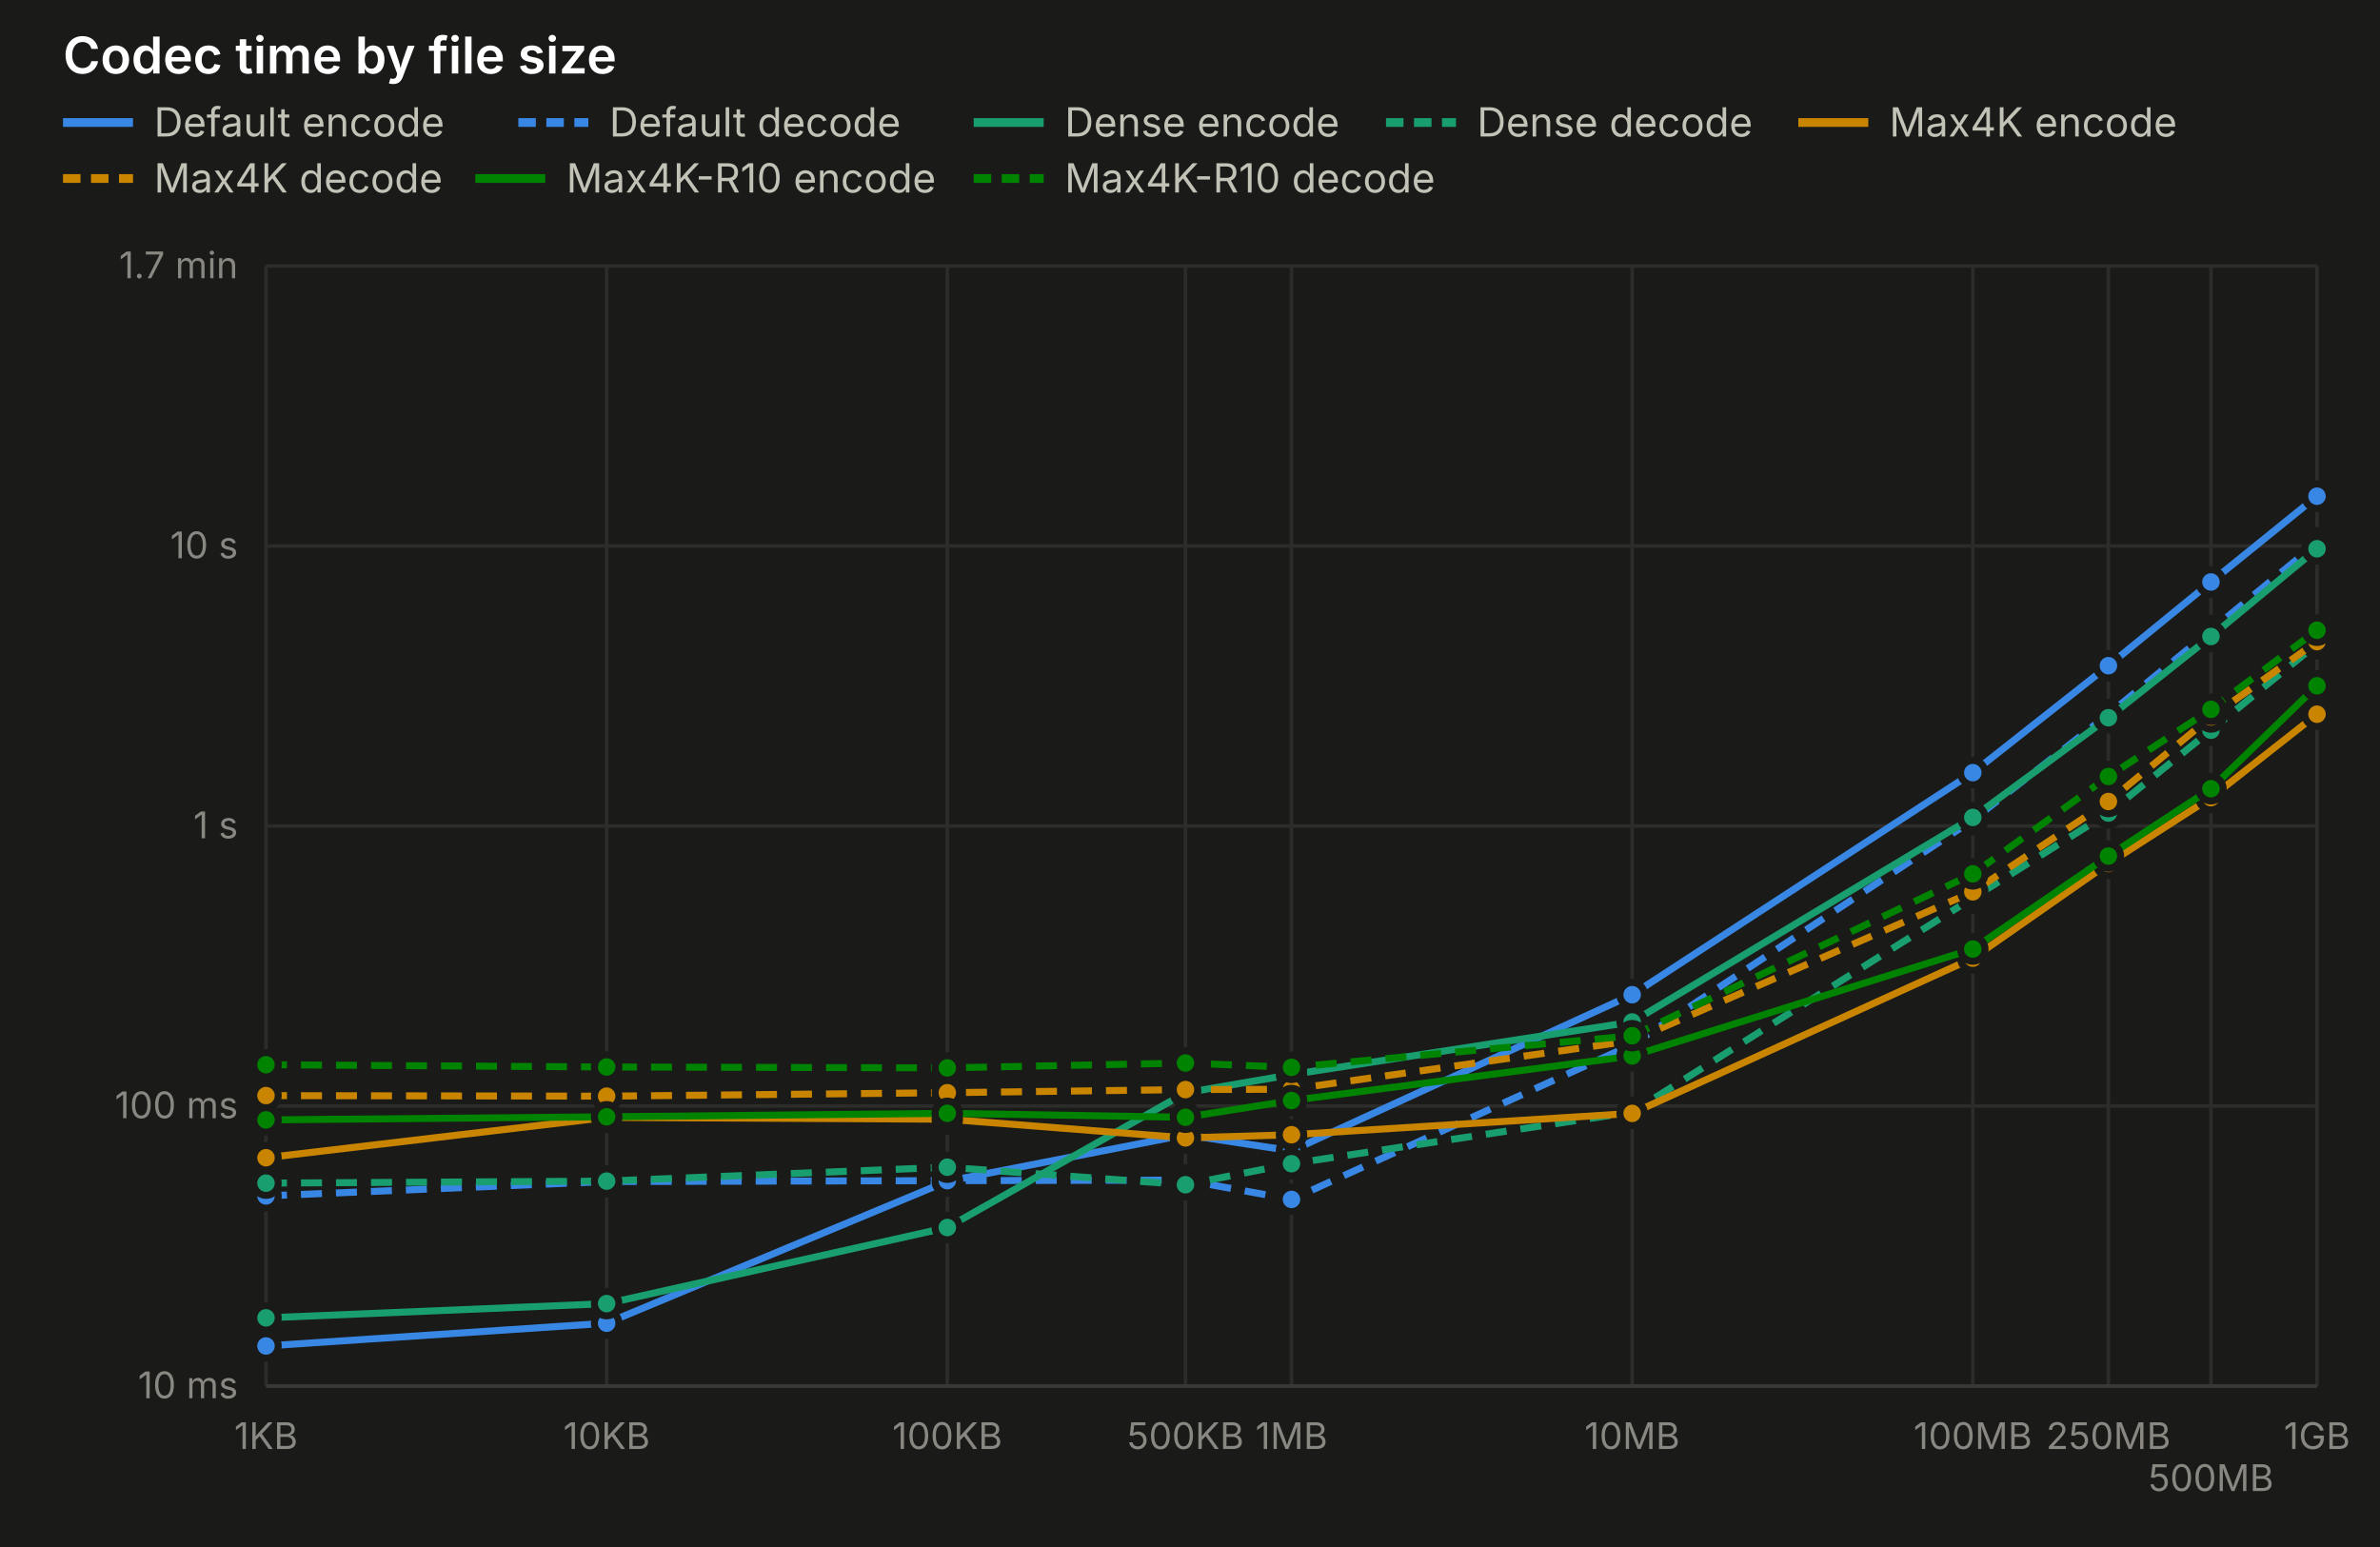
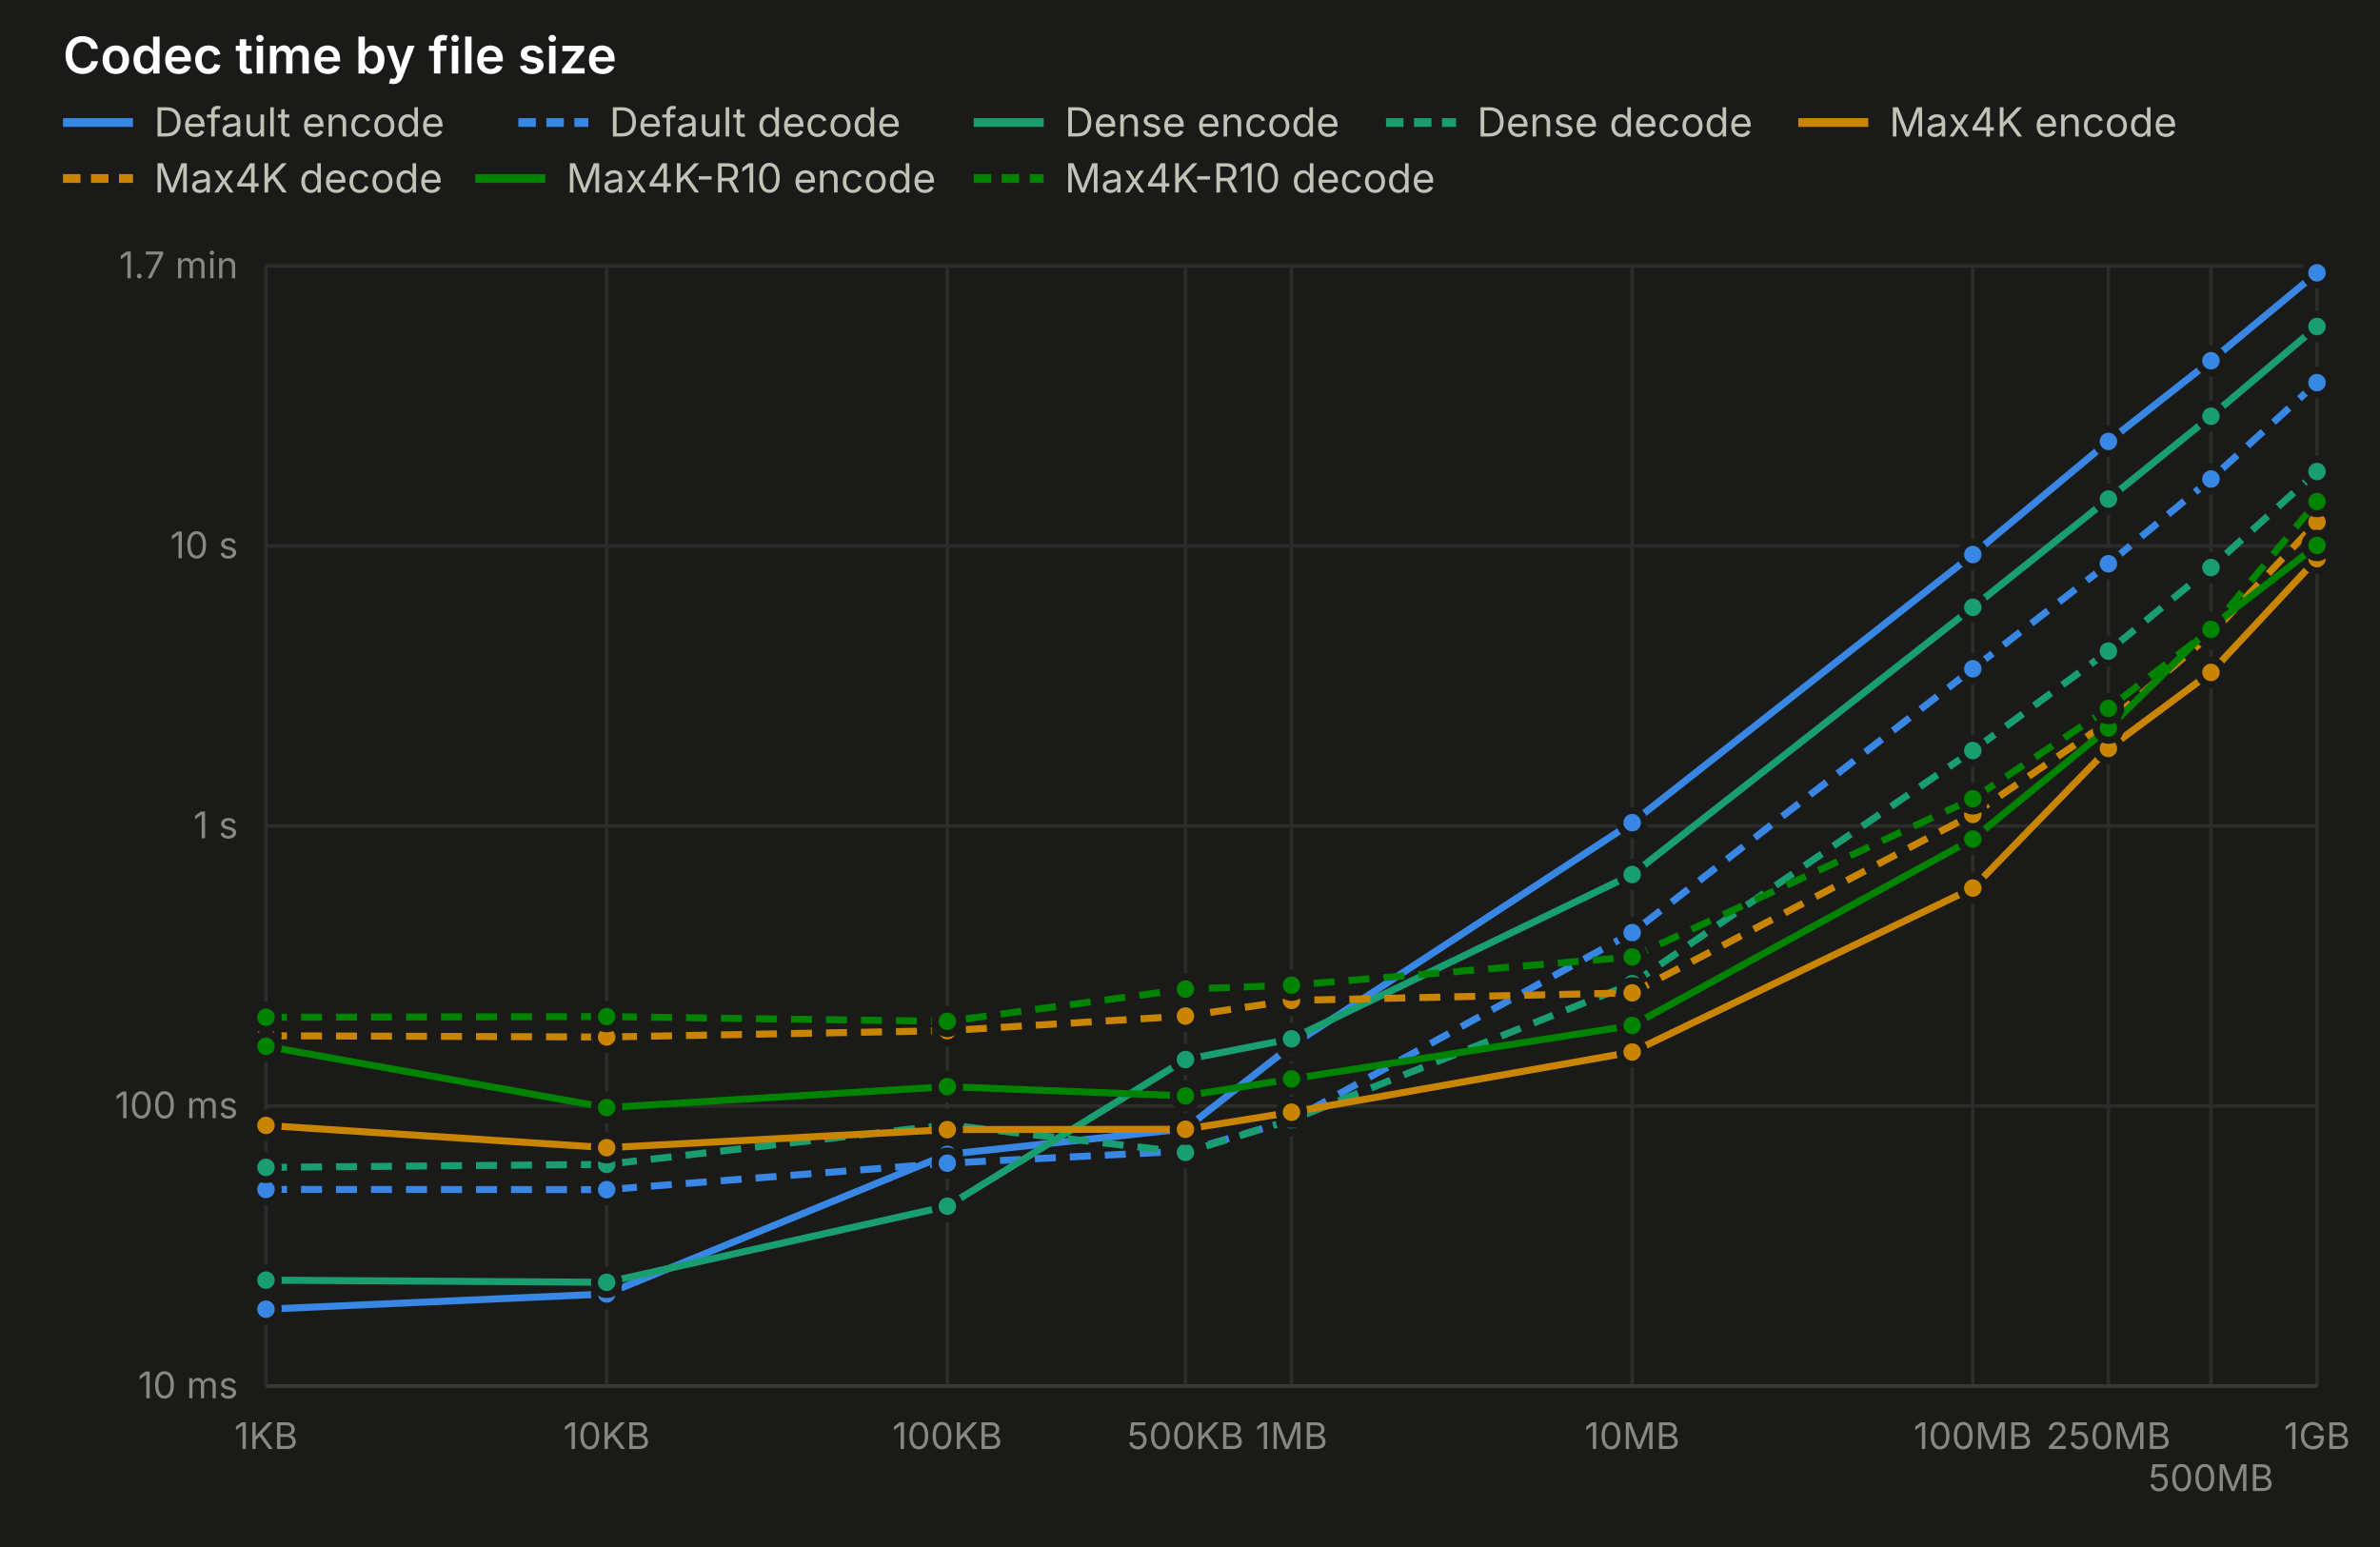
<svg xmlns="http://www.w3.org/2000/svg" viewBox="0 0 680 442" width="680" height="442" role="img" aria-label="Codec time by file size">
  <rect width="680" height="442" fill="#1a1a19" />
  <text x="18" y="21" font-family="system-ui, -apple-system, Segoe UI, sans-serif" font-size="14.5" font-weight="600" fill="#ffffff">Codec time by file size</text>
  <line x1="18" y1="35" x2="38" y2="35" stroke="#3987e5" stroke-width="2.5" />
  <text x="44" y="39" font-family="system-ui, -apple-system, Segoe UI, sans-serif" font-size="11.5" fill="#c3c2b7">Default encode</text>
  <line x1="148.1" y1="35" x2="168.1" y2="35" stroke="#3987e5" stroke-width="2.5" stroke-dasharray="5 3" />
  <text x="174.1" y="39" font-family="system-ui, -apple-system, Segoe UI, sans-serif" font-size="11.5" fill="#c3c2b7">Default decode</text>
  <line x1="278.2" y1="35" x2="298.2" y2="35" stroke="#199e70" stroke-width="2.5" />
  <text x="304.2" y="39" font-family="system-ui, -apple-system, Segoe UI, sans-serif" font-size="11.5" fill="#c3c2b7">Dense encode</text>
  <line x1="396" y1="35" x2="416" y2="35" stroke="#199e70" stroke-width="2.5" stroke-dasharray="5 3" />
  <text x="422" y="39" font-family="system-ui, -apple-system, Segoe UI, sans-serif" font-size="11.5" fill="#c3c2b7">Dense decode</text>
  <line x1="513.8" y1="35" x2="533.8" y2="35" stroke="#c98500" stroke-width="2.5" />
  <text x="539.8" y="39" font-family="system-ui, -apple-system, Segoe UI, sans-serif" font-size="11.5" fill="#c3c2b7">Max4K encode</text>
  <line x1="18" y1="51" x2="38" y2="51" stroke="#c98500" stroke-width="2.5" stroke-dasharray="5 3" />
  <text x="44" y="55" font-family="system-ui, -apple-system, Segoe UI, sans-serif" font-size="11.5" fill="#c3c2b7">Max4K decode</text>
  <line x1="135.8" y1="51" x2="155.8" y2="51" stroke="#008300" stroke-width="2.5" />
  <text x="161.8" y="55" font-family="system-ui, -apple-system, Segoe UI, sans-serif" font-size="11.5" fill="#c3c2b7">Max4K-R10 encode</text>
  <line x1="278.2" y1="51" x2="298.2" y2="51" stroke="#008300" stroke-width="2.5" stroke-dasharray="5 3" />
  <text x="304.2" y="55" font-family="system-ui, -apple-system, Segoe UI, sans-serif" font-size="11.5" fill="#c3c2b7">Max4K-R10 decode</text>
  <g transform="translate(0,62)">
    <line x1="76" y1="334" x2="662" y2="334" stroke="#2c2c2a" stroke-width="1" />
    <text x="68" y="337.5" fill="#898781" font-size="10.5" font-family="system-ui, -apple-system, Segoe UI, sans-serif" text-anchor="end">10 ms</text>
    <line x1="76" y1="254" x2="662" y2="254" stroke="#2c2c2a" stroke-width="1" />
    <text x="68" y="257.5" fill="#898781" font-size="10.5" font-family="system-ui, -apple-system, Segoe UI, sans-serif" text-anchor="end">100 ms</text>
    <line x1="76" y1="174" x2="662" y2="174" stroke="#2c2c2a" stroke-width="1" />
    <text x="68" y="177.5" fill="#898781" font-size="10.5" font-family="system-ui, -apple-system, Segoe UI, sans-serif" text-anchor="end">1 s</text>
    <line x1="76" y1="94" x2="662" y2="94" stroke="#2c2c2a" stroke-width="1" />
    <text x="68" y="97.5" fill="#898781" font-size="10.5" font-family="system-ui, -apple-system, Segoe UI, sans-serif" text-anchor="end">10 s</text>
    <line x1="76" y1="14" x2="662" y2="14" stroke="#2c2c2a" stroke-width="1" />
    <text x="68" y="17.5" fill="#898781" font-size="10.5" font-family="system-ui, -apple-system, Segoe UI, sans-serif" text-anchor="end">1.7 min</text>
    <line x1="76" y1="14" x2="76" y2="334" stroke="#2c2c2a" stroke-width="1" />
    <text x="76" y="352" fill="#898781" font-size="10.5" font-family="system-ui, -apple-system, Segoe UI, sans-serif" text-anchor="middle">1KB</text>
    <line x1="173.33" y1="14" x2="173.33" y2="334" stroke="#2c2c2a" stroke-width="1" />
    <text x="173.33" y="352" fill="#898781" font-size="10.5" font-family="system-ui, -apple-system, Segoe UI, sans-serif" text-anchor="middle">10KB</text>
    <line x1="270.66" y1="14" x2="270.66" y2="334" stroke="#2c2c2a" stroke-width="1" />
    <text x="270.66" y="352" fill="#898781" font-size="10.5" font-family="system-ui, -apple-system, Segoe UI, sans-serif" text-anchor="middle">100KB</text>
    <line x1="338.7" y1="14" x2="338.7" y2="334" stroke="#2c2c2a" stroke-width="1" />
    <text x="338.7" y="352" fill="#898781" font-size="10.5" font-family="system-ui, -apple-system, Segoe UI, sans-serif" text-anchor="middle">500KB</text>
    <line x1="369" y1="14" x2="369" y2="334" stroke="#2c2c2a" stroke-width="1" />
    <text x="369" y="352" fill="#898781" font-size="10.5" font-family="system-ui, -apple-system, Segoe UI, sans-serif" text-anchor="middle">1MB</text>
    <line x1="466.33" y1="14" x2="466.33" y2="334" stroke="#2c2c2a" stroke-width="1" />
    <text x="466.33" y="352" fill="#898781" font-size="10.5" font-family="system-ui, -apple-system, Segoe UI, sans-serif" text-anchor="middle">10MB</text>
    <line x1="563.66" y1="14" x2="563.66" y2="334" stroke="#2c2c2a" stroke-width="1" />
    <text x="563.66" y="352" fill="#898781" font-size="10.5" font-family="system-ui, -apple-system, Segoe UI, sans-serif" text-anchor="middle">100MB</text>
    <line x1="602.4" y1="14" x2="602.4" y2="334" stroke="#2c2c2a" stroke-width="1" />
    <text x="602.4" y="352" fill="#898781" font-size="10.5" font-family="system-ui, -apple-system, Segoe UI, sans-serif" text-anchor="middle">250MB</text>
    <line x1="631.7" y1="14" x2="631.7" y2="334" stroke="#2c2c2a" stroke-width="1" />
    <text x="631.7" y="364" fill="#898781" font-size="10.5" font-family="system-ui, -apple-system, Segoe UI, sans-serif" text-anchor="middle">500MB</text>
    <line x1="662" y1="14" x2="662" y2="334" stroke="#2c2c2a" stroke-width="1" />
    <text x="662" y="352" fill="#898781" font-size="10.5" font-family="system-ui, -apple-system, Segoe UI, sans-serif" text-anchor="middle">1GB</text>
    <line x1="76" y1="334" x2="662" y2="334" stroke="#383835" stroke-width="1" />
-     <polyline points="76,322.56 173.33,316.06 270.66,275.49 338.7,262.21 369,266.81 466.33,222.2 563.66,158.76 602.4,128.2 631.7,104.28 662,79.77" fill="none" stroke="#3987e5" stroke-width="2" />
-     <circle cx="76" cy="322.56" r="3.5" fill="#3987e5" stroke="#1a1a19" stroke-width="2" />
-     <circle cx="173.33" cy="316.06" r="3.5" fill="#3987e5" stroke="#1a1a19" stroke-width="2" />
-     <circle cx="270.66" cy="275.49" r="3.5" fill="#3987e5" stroke="#1a1a19" stroke-width="2" />
-     <circle cx="338.7" cy="262.21" r="3.5" fill="#3987e5" stroke="#1a1a19" stroke-width="2" />
-     <circle cx="369" cy="266.81" r="3.5" fill="#3987e5" stroke="#1a1a19" stroke-width="2" />
-     <circle cx="466.33" cy="222.2" r="3.5" fill="#3987e5" stroke="#1a1a19" stroke-width="2" />
-     <circle cx="563.66" cy="158.76" r="3.5" fill="#3987e5" stroke="#1a1a19" stroke-width="2" />
-     <circle cx="602.4" cy="128.2" r="3.5" fill="#3987e5" stroke="#1a1a19" stroke-width="2" />
-     <circle cx="631.7" cy="104.28" r="3.5" fill="#3987e5" stroke="#1a1a19" stroke-width="2" />
-     <circle cx="662" cy="79.77" r="3.5" fill="#3987e5" stroke="#1a1a19" stroke-width="2" />
-     <polyline points="76,279.69 173.33,275.59 270.66,275.33 338.7,275.18 369,280.69 466.33,236.45 563.66,172.29 602.4,142.08 631.7,118.1 662,93.12" fill="none" stroke="#3987e5" stroke-width="2" stroke-dasharray="6 4" />
-     <circle cx="76" cy="279.69" r="3.5" fill="#3987e5" stroke="#1a1a19" stroke-width="2" />
-     <circle cx="173.33" cy="275.59" r="3.5" fill="#3987e5" stroke="#1a1a19" stroke-width="2" />
-     <circle cx="270.66" cy="275.33" r="3.5" fill="#3987e5" stroke="#1a1a19" stroke-width="2" />
-     <circle cx="338.7" cy="275.18" r="3.5" fill="#3987e5" stroke="#1a1a19" stroke-width="2" />
-     <circle cx="369" cy="280.69" r="3.5" fill="#3987e5" stroke="#1a1a19" stroke-width="2" />
-     <circle cx="466.33" cy="236.45" r="3.5" fill="#3987e5" stroke="#1a1a19" stroke-width="2" />
-     <circle cx="563.66" cy="172.29" r="3.5" fill="#3987e5" stroke="#1a1a19" stroke-width="2" />
-     <circle cx="602.4" cy="142.08" r="3.5" fill="#3987e5" stroke="#1a1a19" stroke-width="2" />
-     <circle cx="631.7" cy="118.1" r="3.5" fill="#3987e5" stroke="#1a1a19" stroke-width="2" />
-     <circle cx="662" cy="93.12" r="3.5" fill="#3987e5" stroke="#1a1a19" stroke-width="2" />
-     <polyline points="76,314.53 173.33,310.46 270.66,288.72 338.7,250.23 369,245.02 466.33,229.99 563.66,171.55 602.4,143.06 631.7,119.85 662,94.79" fill="none" stroke="#199e70" stroke-width="2" />
-     <circle cx="76" cy="314.53" r="3.5" fill="#199e70" stroke="#1a1a19" stroke-width="2" />
-     <circle cx="173.33" cy="310.46" r="3.5" fill="#199e70" stroke="#1a1a19" stroke-width="2" />
-     <circle cx="270.66" cy="288.72" r="3.5" fill="#199e70" stroke="#1a1a19" stroke-width="2" />
-     <circle cx="338.7" cy="250.23" r="3.5" fill="#199e70" stroke="#1a1a19" stroke-width="2" />
-     <circle cx="369" cy="245.02" r="3.5" fill="#199e70" stroke="#1a1a19" stroke-width="2" />
-     <circle cx="466.33" cy="229.99" r="3.5" fill="#199e70" stroke="#1a1a19" stroke-width="2" />
-     <circle cx="563.66" cy="171.55" r="3.5" fill="#199e70" stroke="#1a1a19" stroke-width="2" />
-     <circle cx="602.4" cy="143.06" r="3.5" fill="#199e70" stroke="#1a1a19" stroke-width="2" />
-     <circle cx="631.7" cy="119.85" r="3.5" fill="#199e70" stroke="#1a1a19" stroke-width="2" />
-     <circle cx="662" cy="94.79" r="3.5" fill="#199e70" stroke="#1a1a19" stroke-width="2" />
-     <polyline points="76,276.04 173.33,275.46 270.66,271.49 338.7,276.49 369,270.49 466.33,255.74 563.66,194.56 602.4,170.29 631.7,146.63 662,121.96" fill="none" stroke="#199e70" stroke-width="2" stroke-dasharray="6 4" />
-     <circle cx="76" cy="276.04" r="3.5" fill="#199e70" stroke="#1a1a19" stroke-width="2" />
-     <circle cx="173.33" cy="275.46" r="3.5" fill="#199e70" stroke="#1a1a19" stroke-width="2" />
-     <circle cx="270.66" cy="271.49" r="3.5" fill="#199e70" stroke="#1a1a19" stroke-width="2" />
-     <circle cx="338.7" cy="276.49" r="3.5" fill="#199e70" stroke="#1a1a19" stroke-width="2" />
-     <circle cx="369" cy="270.49" r="3.5" fill="#199e70" stroke="#1a1a19" stroke-width="2" />
-     <circle cx="466.33" cy="255.74" r="3.5" fill="#199e70" stroke="#1a1a19" stroke-width="2" />
-     <circle cx="563.66" cy="194.56" r="3.5" fill="#199e70" stroke="#1a1a19" stroke-width="2" />
-     <circle cx="602.4" cy="170.29" r="3.5" fill="#199e70" stroke="#1a1a19" stroke-width="2" />
-     <circle cx="631.7" cy="146.63" r="3.5" fill="#199e70" stroke="#1a1a19" stroke-width="2" />
-     <circle cx="662" cy="121.96" r="3.5" fill="#199e70" stroke="#1a1a19" stroke-width="2" />
-     <polyline points="76,268.78 173.33,257.26 270.66,257.78 338.7,263.11 369,262.21 466.33,256.11 563.66,211.76 602.4,184.71 631.7,165.9 662,142.06" fill="none" stroke="#c98500" stroke-width="2" />
-     <circle cx="76" cy="268.78" r="3.5" fill="#c98500" stroke="#1a1a19" stroke-width="2" />
-     <circle cx="173.33" cy="257.26" r="3.5" fill="#c98500" stroke="#1a1a19" stroke-width="2" />
-     <circle cx="270.66" cy="257.78" r="3.5" fill="#c98500" stroke="#1a1a19" stroke-width="2" />
-     <circle cx="338.7" cy="263.11" r="3.5" fill="#c98500" stroke="#1a1a19" stroke-width="2" />
-     <circle cx="369" cy="262.21" r="3.5" fill="#c98500" stroke="#1a1a19" stroke-width="2" />
-     <circle cx="466.33" cy="256.11" r="3.5" fill="#c98500" stroke="#1a1a19" stroke-width="2" />
-     <circle cx="563.66" cy="211.76" r="3.5" fill="#c98500" stroke="#1a1a19" stroke-width="2" />
-     <circle cx="602.4" cy="184.71" r="3.5" fill="#c98500" stroke="#1a1a19" stroke-width="2" />
-     <circle cx="631.7" cy="165.9" r="3.5" fill="#c98500" stroke="#1a1a19" stroke-width="2" />
-     <circle cx="662" cy="142.06" r="3.5" fill="#c98500" stroke="#1a1a19" stroke-width="2" />
-     <polyline points="76,251.03 173.33,251.19 270.66,250.2 338.7,249.31 369,249.21 466.33,235.35 563.66,192.81 602.4,167 631.7,142.85 662,121.32" fill="none" stroke="#c98500" stroke-width="2" stroke-dasharray="6 4" />
-     <circle cx="76" cy="251.03" r="3.5" fill="#c98500" stroke="#1a1a19" stroke-width="2" />
-     <circle cx="173.33" cy="251.19" r="3.5" fill="#c98500" stroke="#1a1a19" stroke-width="2" />
-     <circle cx="270.66" cy="250.2" r="3.5" fill="#c98500" stroke="#1a1a19" stroke-width="2" />
-     <circle cx="338.7" cy="249.31" r="3.5" fill="#c98500" stroke="#1a1a19" stroke-width="2" />
-     <circle cx="369" cy="249.21" r="3.5" fill="#c98500" stroke="#1a1a19" stroke-width="2" />
-     <circle cx="466.33" cy="235.35" r="3.5" fill="#c98500" stroke="#1a1a19" stroke-width="2" />
-     <circle cx="563.66" cy="192.81" r="3.5" fill="#c98500" stroke="#1a1a19" stroke-width="2" />
-     <circle cx="602.4" cy="167" r="3.5" fill="#c98500" stroke="#1a1a19" stroke-width="2" />
-     <circle cx="631.7" cy="142.85" r="3.5" fill="#c98500" stroke="#1a1a19" stroke-width="2" />
-     <circle cx="662" cy="121.32" r="3.5" fill="#c98500" stroke="#1a1a19" stroke-width="2" />
-     <polyline points="76,257.97 173.33,257.08 270.66,256.09 338.7,257.22 369,252.44 466.33,239.7 563.66,209.16 602.4,182.59 631.7,163.35 662,133.94" fill="none" stroke="#008300" stroke-width="2" />
-     <circle cx="76" cy="257.97" r="3.5" fill="#008300" stroke="#1a1a19" stroke-width="2" />
-     <circle cx="173.33" cy="257.08" r="3.5" fill="#008300" stroke="#1a1a19" stroke-width="2" />
-     <circle cx="270.66" cy="256.09" r="3.5" fill="#008300" stroke="#1a1a19" stroke-width="2" />
-     <circle cx="338.7" cy="257.22" r="3.5" fill="#008300" stroke="#1a1a19" stroke-width="2" />
-     <circle cx="369" cy="252.44" r="3.5" fill="#008300" stroke="#1a1a19" stroke-width="2" />
-     <circle cx="466.33" cy="239.7" r="3.5" fill="#008300" stroke="#1a1a19" stroke-width="2" />
-     <circle cx="563.66" cy="209.16" r="3.5" fill="#008300" stroke="#1a1a19" stroke-width="2" />
-     <circle cx="602.4" cy="182.59" r="3.5" fill="#008300" stroke="#1a1a19" stroke-width="2" />
-     <circle cx="631.7" cy="163.35" r="3.5" fill="#008300" stroke="#1a1a19" stroke-width="2" />
-     <circle cx="662" cy="133.94" r="3.5" fill="#008300" stroke="#1a1a19" stroke-width="2" />
-     <polyline points="76,242.21 173.33,242.85 270.66,243.11 338.7,241.72 369,242.96 466.33,233.92 563.66,187.68 602.4,159.85 631.7,140.67 662,118.07" fill="none" stroke="#008300" stroke-width="2" stroke-dasharray="6 4" />
-     <circle cx="76" cy="242.21" r="3.5" fill="#008300" stroke="#1a1a19" stroke-width="2" />
-     <circle cx="173.33" cy="242.85" r="3.5" fill="#008300" stroke="#1a1a19" stroke-width="2" />
-     <circle cx="270.66" cy="243.11" r="3.5" fill="#008300" stroke="#1a1a19" stroke-width="2" />
-     <circle cx="338.7" cy="241.72" r="3.5" fill="#008300" stroke="#1a1a19" stroke-width="2" />
-     <circle cx="369" cy="242.96" r="3.5" fill="#008300" stroke="#1a1a19" stroke-width="2" />
-     <circle cx="466.33" cy="233.92" r="3.5" fill="#008300" stroke="#1a1a19" stroke-width="2" />
-     <circle cx="563.66" cy="187.68" r="3.5" fill="#008300" stroke="#1a1a19" stroke-width="2" />
-     <circle cx="602.4" cy="159.85" r="3.5" fill="#008300" stroke="#1a1a19" stroke-width="2" />
-     <circle cx="631.7" cy="140.67" r="3.5" fill="#008300" stroke="#1a1a19" stroke-width="2" />
-     <circle cx="662" cy="118.07" r="3.5" fill="#008300" stroke="#1a1a19" stroke-width="2" />
+     <polyline points="76,312.05 173.33,307.7 270.66,267.82 338.7,260.51 369,236.72 466.33,173.05 563.66,96.44 602.4,64.12 631.7,41.07 662,15.95" fill="none" stroke="#3987e5" stroke-width="2" />
+     <circle cx="76" cy="312.05" r="3.5" fill="#3987e5" stroke="#1a1a19" stroke-width="2" />
+     <circle cx="173.33" cy="307.7" r="3.5" fill="#3987e5" stroke="#1a1a19" stroke-width="2" />
+     <circle cx="270.66" cy="267.82" r="3.5" fill="#3987e5" stroke="#1a1a19" stroke-width="2" />
+     <circle cx="338.7" cy="260.51" r="3.5" fill="#3987e5" stroke="#1a1a19" stroke-width="2" />
+     <circle cx="369" cy="236.72" r="3.5" fill="#3987e5" stroke="#1a1a19" stroke-width="2" />
+     <circle cx="466.33" cy="173.05" r="3.5" fill="#3987e5" stroke="#1a1a19" stroke-width="2" />
+     <circle cx="563.66" cy="96.44" r="3.5" fill="#3987e5" stroke="#1a1a19" stroke-width="2" />
+     <circle cx="602.4" cy="64.12" r="3.5" fill="#3987e5" stroke="#1a1a19" stroke-width="2" />
+     <circle cx="631.7" cy="41.07" r="3.5" fill="#3987e5" stroke="#1a1a19" stroke-width="2" />
+     <circle cx="662" cy="15.95" r="3.5" fill="#3987e5" stroke="#1a1a19" stroke-width="2" />
+     <polyline points="76,277.84 173.33,277.89 270.66,270.34 338.7,266.89 369,258.02 466.33,204.48 563.66,129.08 602.4,99.08 631.7,74.86 662,47.32" fill="none" stroke="#3987e5" stroke-width="2" stroke-dasharray="6 4" />
+     <circle cx="76" cy="277.84" r="3.5" fill="#3987e5" stroke="#1a1a19" stroke-width="2" />
+     <circle cx="173.33" cy="277.89" r="3.5" fill="#3987e5" stroke="#1a1a19" stroke-width="2" />
+     <circle cx="270.66" cy="270.34" r="3.5" fill="#3987e5" stroke="#1a1a19" stroke-width="2" />
+     <circle cx="338.7" cy="266.89" r="3.5" fill="#3987e5" stroke="#1a1a19" stroke-width="2" />
+     <circle cx="369" cy="258.02" r="3.5" fill="#3987e5" stroke="#1a1a19" stroke-width="2" />
+     <circle cx="466.33" cy="204.48" r="3.5" fill="#3987e5" stroke="#1a1a19" stroke-width="2" />
+     <circle cx="563.66" cy="129.08" r="3.5" fill="#3987e5" stroke="#1a1a19" stroke-width="2" />
+     <circle cx="602.4" cy="99.08" r="3.5" fill="#3987e5" stroke="#1a1a19" stroke-width="2" />
+     <circle cx="631.7" cy="74.86" r="3.5" fill="#3987e5" stroke="#1a1a19" stroke-width="2" />
+     <circle cx="662" cy="47.32" r="3.5" fill="#3987e5" stroke="#1a1a19" stroke-width="2" />
+     <polyline points="76,303.76 173.33,304.37 270.66,282.63 338.7,240.73 369,234.81 466.33,187.86 563.66,111.52 602.4,80.59 631.7,56.93 662,31.29" fill="none" stroke="#199e70" stroke-width="2" />
+     <circle cx="76" cy="303.76" r="3.5" fill="#199e70" stroke="#1a1a19" stroke-width="2" />
+     <circle cx="173.33" cy="304.37" r="3.5" fill="#199e70" stroke="#1a1a19" stroke-width="2" />
+     <circle cx="270.66" cy="282.63" r="3.5" fill="#199e70" stroke="#1a1a19" stroke-width="2" />
+     <circle cx="338.7" cy="240.73" r="3.5" fill="#199e70" stroke="#1a1a19" stroke-width="2" />
+     <circle cx="369" cy="234.81" r="3.5" fill="#199e70" stroke="#1a1a19" stroke-width="2" />
+     <circle cx="466.33" cy="187.86" r="3.5" fill="#199e70" stroke="#1a1a19" stroke-width="2" />
+     <circle cx="563.66" cy="111.52" r="3.5" fill="#199e70" stroke="#1a1a19" stroke-width="2" />
+     <circle cx="602.4" cy="80.59" r="3.5" fill="#199e70" stroke="#1a1a19" stroke-width="2" />
+     <circle cx="631.7" cy="56.93" r="3.5" fill="#199e70" stroke="#1a1a19" stroke-width="2" />
+     <circle cx="662" cy="31.29" r="3.5" fill="#199e70" stroke="#1a1a19" stroke-width="2" />
+     <polyline points="76,271.54 173.33,270.68 270.66,259.37 338.7,267.26 369,257.95 466.33,219.05 563.66,152.44 602.4,124.03 631.7,100.16 662,72.72" fill="none" stroke="#199e70" stroke-width="2" stroke-dasharray="6 4" />
+     <circle cx="76" cy="271.54" r="3.5" fill="#199e70" stroke="#1a1a19" stroke-width="2" />
+     <circle cx="173.33" cy="270.68" r="3.5" fill="#199e70" stroke="#1a1a19" stroke-width="2" />
+     <circle cx="270.66" cy="259.37" r="3.5" fill="#199e70" stroke="#1a1a19" stroke-width="2" />
+     <circle cx="338.7" cy="267.26" r="3.5" fill="#199e70" stroke="#1a1a19" stroke-width="2" />
+     <circle cx="369" cy="257.95" r="3.5" fill="#199e70" stroke="#1a1a19" stroke-width="2" />
+     <circle cx="466.33" cy="219.05" r="3.5" fill="#199e70" stroke="#1a1a19" stroke-width="2" />
+     <circle cx="563.66" cy="152.44" r="3.5" fill="#199e70" stroke="#1a1a19" stroke-width="2" />
+     <circle cx="602.4" cy="124.03" r="3.5" fill="#199e70" stroke="#1a1a19" stroke-width="2" />
+     <circle cx="631.7" cy="100.16" r="3.5" fill="#199e70" stroke="#1a1a19" stroke-width="2" />
+     <circle cx="662" cy="72.72" r="3.5" fill="#199e70" stroke="#1a1a19" stroke-width="2" />
+     <polyline points="76,259.55 173.33,265.91 270.66,260.75 338.7,260.64 369,255.78 466.33,238.57 563.66,191.74 602.4,151.85 631.7,130.12 662,97.62" fill="none" stroke="#c98500" stroke-width="2" />
+     <circle cx="76" cy="259.55" r="3.5" fill="#c98500" stroke="#1a1a19" stroke-width="2" />
+     <circle cx="173.33" cy="265.91" r="3.5" fill="#c98500" stroke="#1a1a19" stroke-width="2" />
+     <circle cx="270.66" cy="260.75" r="3.5" fill="#c98500" stroke="#1a1a19" stroke-width="2" />
+     <circle cx="338.7" cy="260.64" r="3.5" fill="#c98500" stroke="#1a1a19" stroke-width="2" />
+     <circle cx="369" cy="255.78" r="3.5" fill="#c98500" stroke="#1a1a19" stroke-width="2" />
+     <circle cx="466.33" cy="238.57" r="3.5" fill="#c98500" stroke="#1a1a19" stroke-width="2" />
+     <circle cx="563.66" cy="191.74" r="3.5" fill="#c98500" stroke="#1a1a19" stroke-width="2" />
+     <circle cx="602.4" cy="151.85" r="3.5" fill="#c98500" stroke="#1a1a19" stroke-width="2" />
+     <circle cx="631.7" cy="130.12" r="3.5" fill="#c98500" stroke="#1a1a19" stroke-width="2" />
+     <circle cx="662" cy="97.62" r="3.5" fill="#c98500" stroke="#1a1a19" stroke-width="2" />
+     <polyline points="76,233.93 173.33,234.28 270.66,232.48 338.7,228.3 369,223.84 466.33,221.67 563.66,170.69 602.4,144.27 631.7,119.23 662,87.17" fill="none" stroke="#c98500" stroke-width="2" stroke-dasharray="6 4" />
+     <circle cx="76" cy="233.93" r="3.5" fill="#c98500" stroke="#1a1a19" stroke-width="2" />
+     <circle cx="173.33" cy="234.28" r="3.5" fill="#c98500" stroke="#1a1a19" stroke-width="2" />
+     <circle cx="270.66" cy="232.48" r="3.5" fill="#c98500" stroke="#1a1a19" stroke-width="2" />
+     <circle cx="338.7" cy="228.3" r="3.5" fill="#c98500" stroke="#1a1a19" stroke-width="2" />
+     <circle cx="369" cy="223.84" r="3.5" fill="#c98500" stroke="#1a1a19" stroke-width="2" />
+     <circle cx="466.33" cy="221.67" r="3.5" fill="#c98500" stroke="#1a1a19" stroke-width="2" />
+     <circle cx="563.66" cy="170.69" r="3.5" fill="#c98500" stroke="#1a1a19" stroke-width="2" />
+     <circle cx="602.4" cy="144.27" r="3.5" fill="#c98500" stroke="#1a1a19" stroke-width="2" />
+     <circle cx="631.7" cy="119.23" r="3.5" fill="#c98500" stroke="#1a1a19" stroke-width="2" />
+     <circle cx="662" cy="87.17" r="3.5" fill="#c98500" stroke="#1a1a19" stroke-width="2" />
+     <polyline points="76,236.93 173.33,254.45 270.66,248.47 338.7,251.11 369,246.27 466.33,230.99 563.66,177.73 602.4,146.03 631.7,117.17 662,93.84" fill="none" stroke="#008300" stroke-width="2" />
+     <circle cx="76" cy="236.93" r="3.5" fill="#008300" stroke="#1a1a19" stroke-width="2" />
+     <circle cx="173.33" cy="254.45" r="3.5" fill="#008300" stroke="#1a1a19" stroke-width="2" />
+     <circle cx="270.66" cy="248.47" r="3.5" fill="#008300" stroke="#1a1a19" stroke-width="2" />
+     <circle cx="338.7" cy="251.11" r="3.5" fill="#008300" stroke="#1a1a19" stroke-width="2" />
+     <circle cx="369" cy="246.27" r="3.5" fill="#008300" stroke="#1a1a19" stroke-width="2" />
+     <circle cx="466.33" cy="230.99" r="3.5" fill="#008300" stroke="#1a1a19" stroke-width="2" />
+     <circle cx="563.66" cy="177.73" r="3.5" fill="#008300" stroke="#1a1a19" stroke-width="2" />
+     <circle cx="602.4" cy="146.03" r="3.5" fill="#008300" stroke="#1a1a19" stroke-width="2" />
+     <circle cx="631.7" cy="117.17" r="3.5" fill="#008300" stroke="#1a1a19" stroke-width="2" />
+     <circle cx="662" cy="93.84" r="3.5" fill="#008300" stroke="#1a1a19" stroke-width="2" />
+     <polyline points="76,228.65 173.33,228.45 270.66,229.81 338.7,220.6 369,219.49 466.33,211.42 563.66,166.22 602.4,140.41 631.7,117.83 662,81.29" fill="none" stroke="#008300" stroke-width="2" stroke-dasharray="6 4" />
+     <circle cx="76" cy="228.65" r="3.5" fill="#008300" stroke="#1a1a19" stroke-width="2" />
+     <circle cx="173.33" cy="228.45" r="3.5" fill="#008300" stroke="#1a1a19" stroke-width="2" />
+     <circle cx="270.66" cy="229.81" r="3.5" fill="#008300" stroke="#1a1a19" stroke-width="2" />
+     <circle cx="338.7" cy="220.6" r="3.5" fill="#008300" stroke="#1a1a19" stroke-width="2" />
+     <circle cx="369" cy="219.49" r="3.5" fill="#008300" stroke="#1a1a19" stroke-width="2" />
+     <circle cx="466.33" cy="211.42" r="3.5" fill="#008300" stroke="#1a1a19" stroke-width="2" />
+     <circle cx="563.66" cy="166.22" r="3.5" fill="#008300" stroke="#1a1a19" stroke-width="2" />
+     <circle cx="602.4" cy="140.41" r="3.5" fill="#008300" stroke="#1a1a19" stroke-width="2" />
+     <circle cx="631.7" cy="117.83" r="3.5" fill="#008300" stroke="#1a1a19" stroke-width="2" />
+     <circle cx="662" cy="81.29" r="3.5" fill="#008300" stroke="#1a1a19" stroke-width="2" />
  </g>
</svg>
